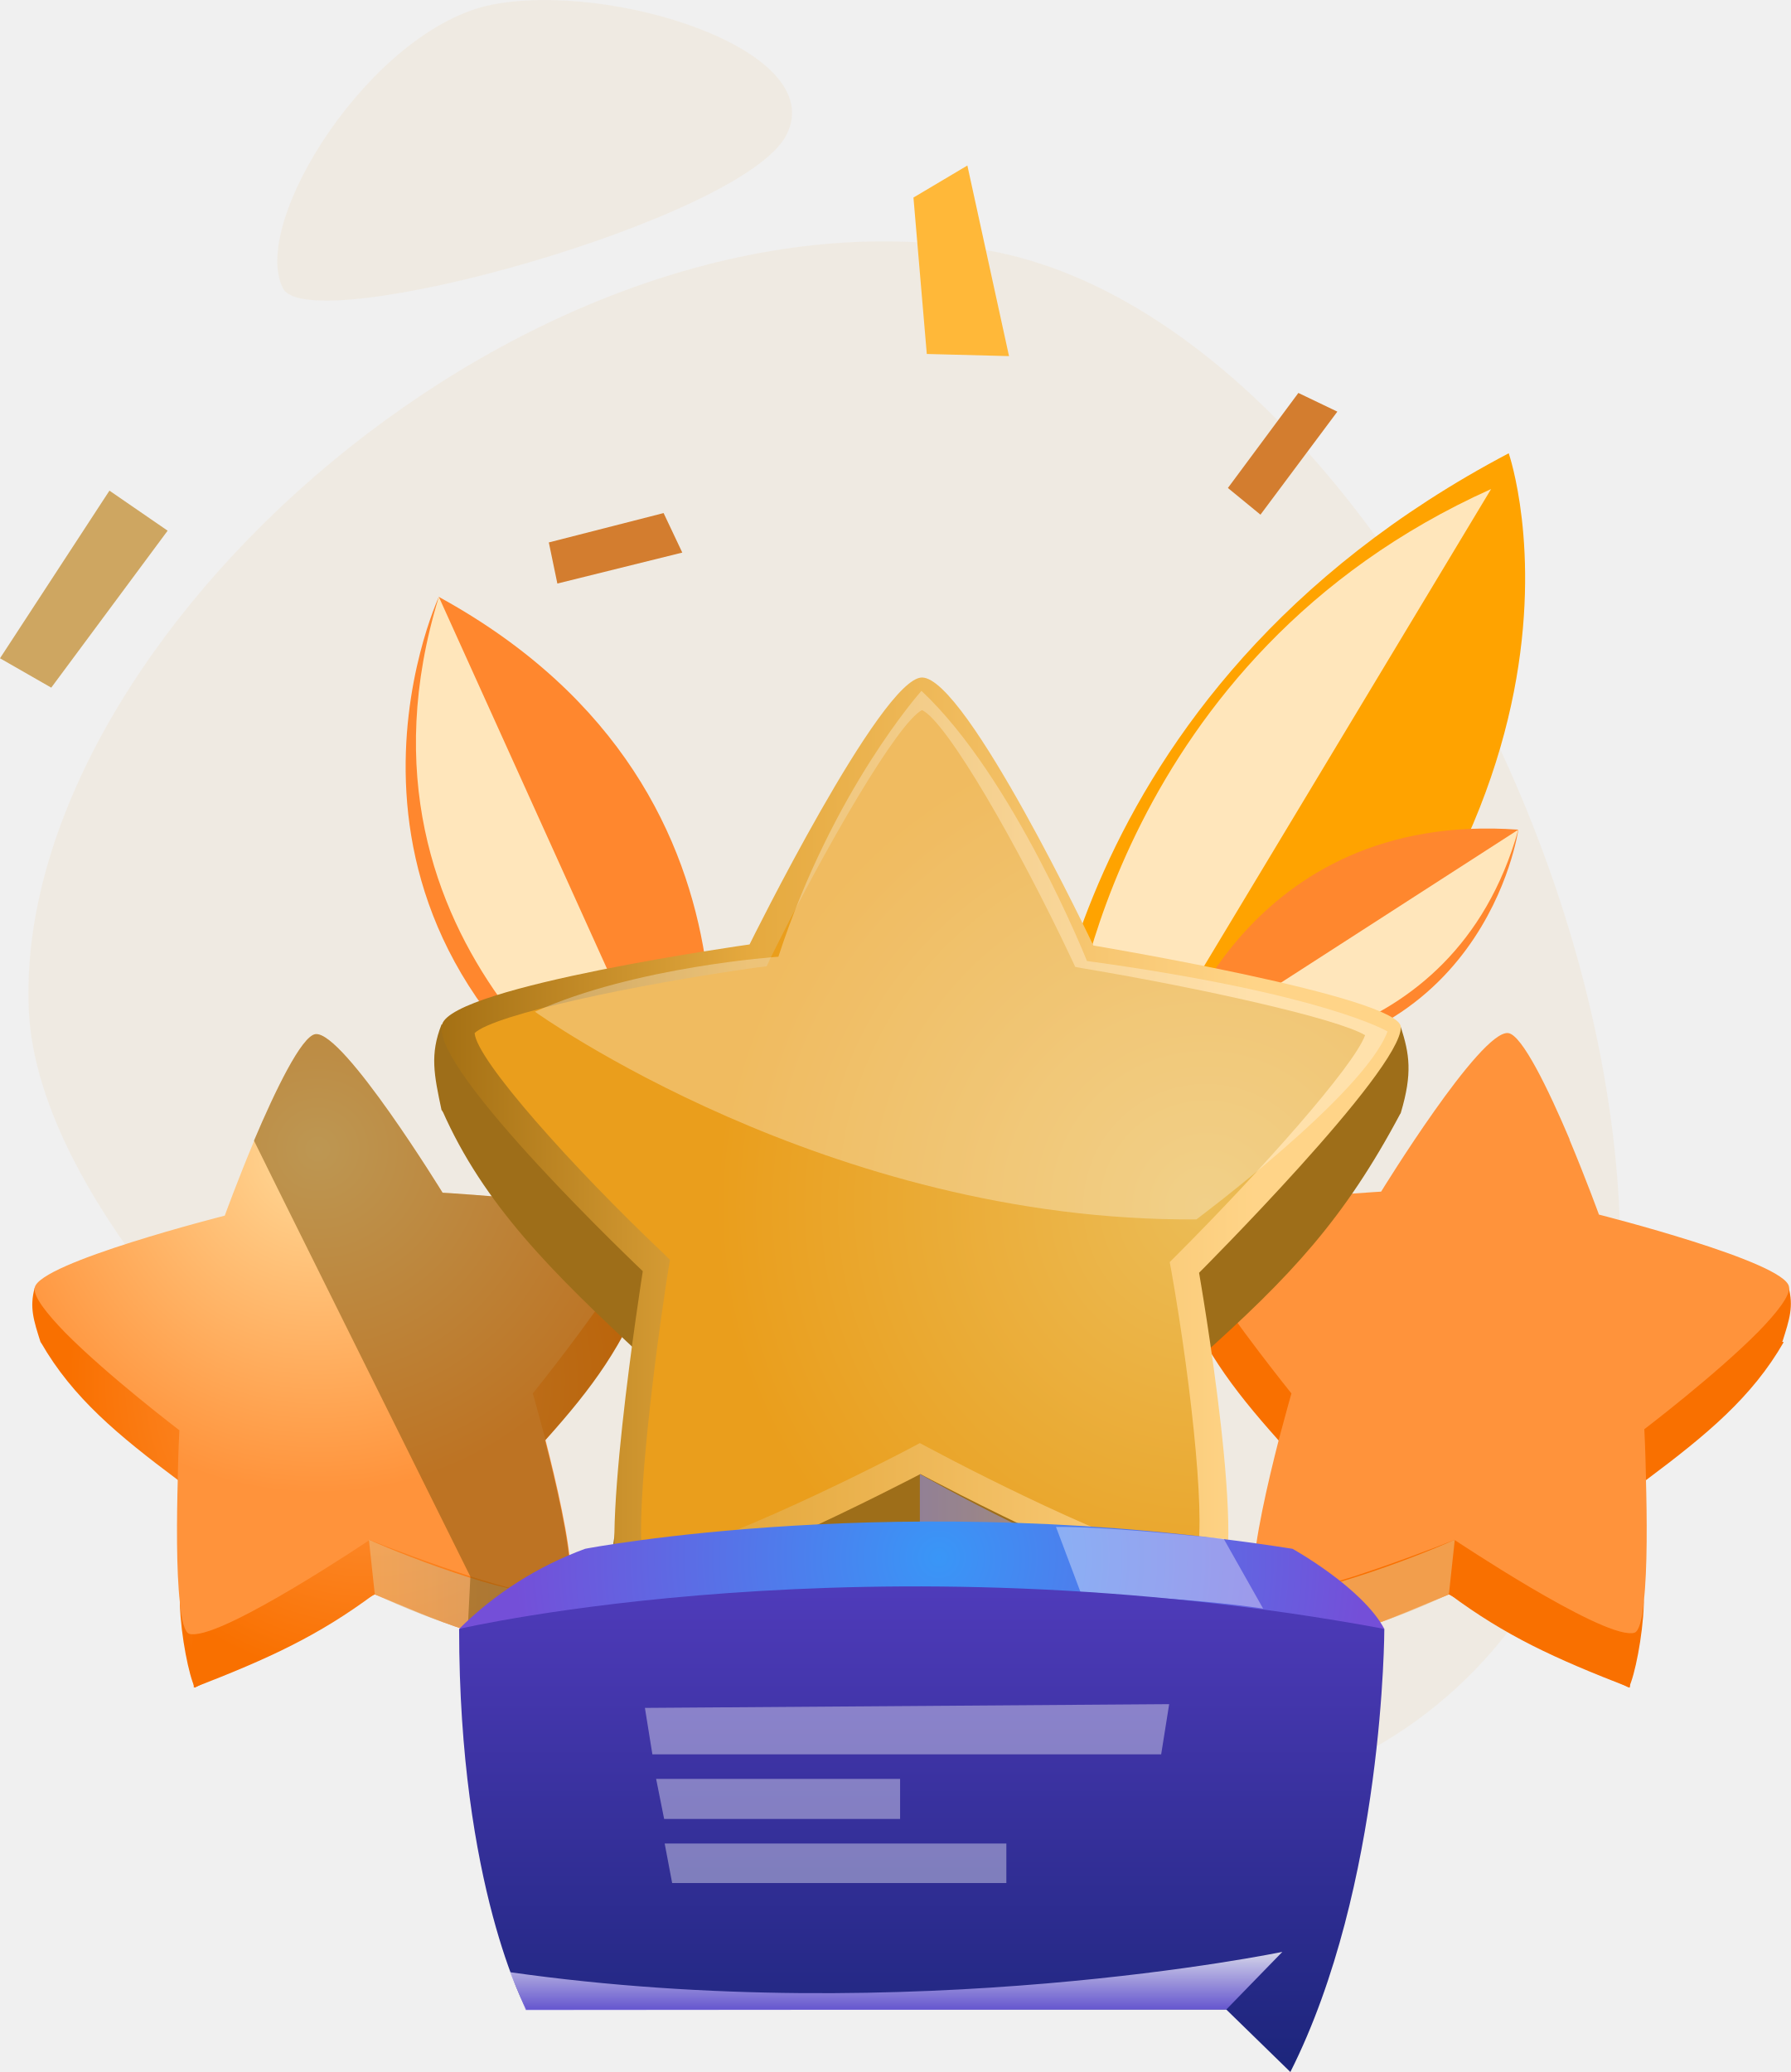
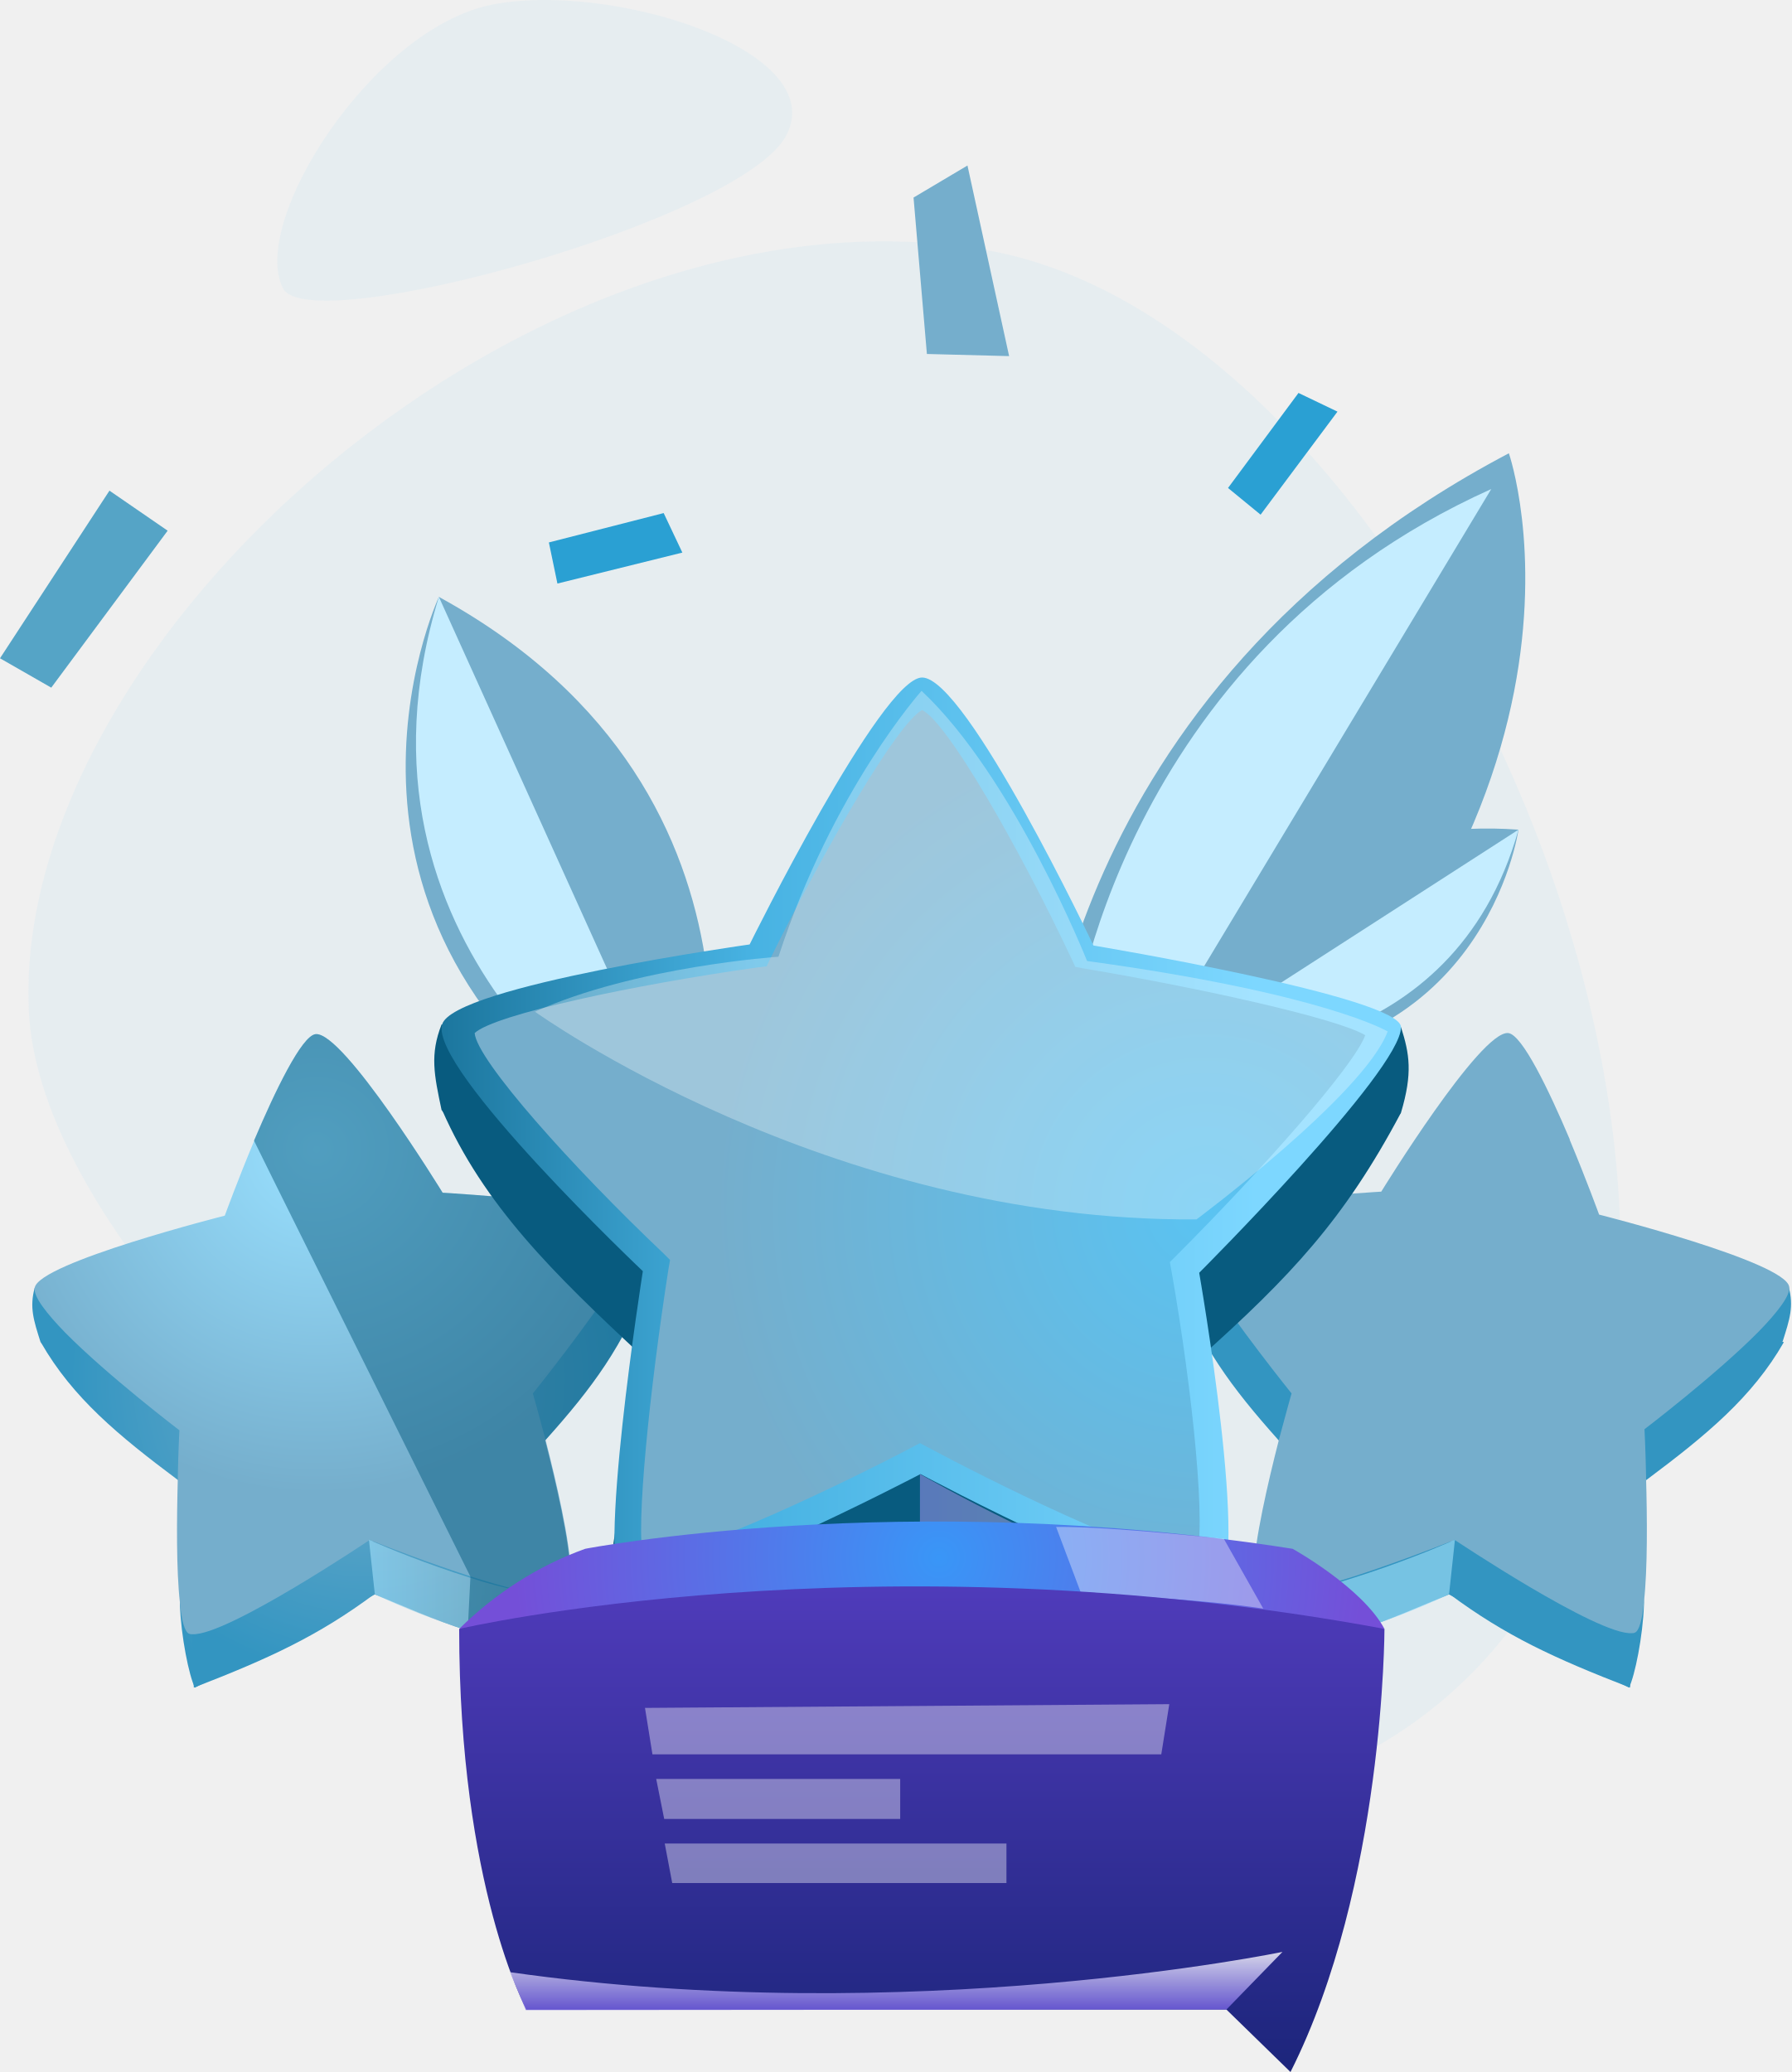
- <svg xmlns="http://www.w3.org/2000/svg" xmlns:xlink="http://www.w3.org/1999/xlink" width="335.45" height="388.102" viewBox="0 0 335.45 388.102">
-   <defs>
-     <linearGradient id="linear-gradient" x1="-0.325" y1="2.203" x2="-0.325" y2="1.276" gradientUnits="objectBoundingBox">
-       <stop offset="0" stop-color="#774c00" />
-       <stop offset="1" stop-color="#ffa300" />
+ <svg xmlns="http://www.w3.org/2000/svg" version="1.1" id="Layer_1" x="0px" y="0px" viewBox="0 0 335.5 388.1" style="enable-background:new 0 0 335.5 388.1;" xml:space="preserve">
+   <style type="text/css">
+ 	.st0{opacity:8.000000e-02;fill:#70CAF2;enable-background:new    ;}
+ 	.st1{fill:url(#Path_2_1_);}
+ 	.st2{fill:#C5EDFF;}
+ 	.st3{fill:url(#Path_4_1_);}
+ 	.st4{fill:url(#Path_6_1_);}
+ 	.st5{fill:#55A4C6;}
+ 	.st6{fill:#2AA0D3;}
+ 	.st7{fill:#75AECC;}
+ 	.st8{fill:url(#Path_12_1_);}
+ 	.st9{fill:url(#Path_13_1_);}
+ 	.st10{fill:url(#Path_14_1_);}
+ 	.st11{opacity:0.62;fill:url(#Path_15_1_);enable-background:new    ;}
+ 	.st12{opacity:0.5;fill:#085B7F;enable-background:new    ;}
+ 	.st13{fill:url(#Path_17_1_);}
+ 	.st14{fill:url(#Path_18_1_);}
+ 	.st15{fill:url(#Path_19_1_);}
+ 	.st16{opacity:0.62;fill:url(#Path_20_1_);enable-background:new    ;}
+ 	.st17{fill:#085B7F;}
+ 	.st18{fill:url(#Path_23_1_);}
+ 	.st19{fill:url(#Path_24_1_);}
+ 	.st20{opacity:0.62;fill:url(#Path_25_1_);enable-background:new    ;}
+ 	.st21{opacity:0.3;fill:#FFFFFF;enable-background:new    ;}
+ 	.st22{fill:url(#Path_28_1_);}
+ 	.st23{opacity:0.36;fill:#FFFFFF;enable-background:new    ;}
+ 	.st24{fill:url(#Path_30_1_);}
+ 	.st25{opacity:0.38;}
+ 	.st26{fill:#FFFFFF;}
+ 	.st27{opacity:0.81;fill:url(#Path_34_1_);enable-background:new    ;}
+ </style>
+   <g id="Group_7" transform="translate(0 0.102)">
+     <path id="Path_1" class="st0" d="M5.4,189.2c-3.2-69.6,94.8-157,179.1-142.5c89.1,15.3,167.3,208.8,82.8,274   C182.9,385.9,8.6,259.8,5.4,189.2z" />
+     <linearGradient id="Path_2_1_" gradientUnits="userSpaceOnUse" x1="-85.542" y1="448.269" x2="-85.542" y2="449.196" gradientTransform="matrix(90.7755 0 0 -143.1 8005.367 64547.305)">
+       <stop offset="0" style="stop-color:#085B7F" />
+       <stop offset="1" style="stop-color:#75AECC" />
    </linearGradient>
-     <radialGradient id="radial-gradient" cx="0.674" cy="0.176" r="0.569" gradientTransform="matrix(-1.769, -0.315, -0.587, 0.949, 11.084, 1.244)" gradientUnits="objectBoundingBox">
-       <stop offset="0" stop-color="#ffa73e" />
-       <stop offset="1" stop-color="#ff872e" />
+     <path id="Path_2" class="st1" d="M194.9,207.7c0,0,2.4-78,87.7-122.9c0,0,24.9,71.5-67,143.1L194.9,207.7z" />
+     <path id="Path_3" class="st2" d="M279.3,91.5L207.4,211l-6.5-18.1C200.9,192.9,209.2,123,279.3,91.5z" />
+     <radialGradient id="Path_4_1_" cx="-87.279" cy="450.437" r="0.569" gradientTransform="matrix(-101.3613 -33.642 33.6343 -101.3532 -23359.986 42956.66)" gradientUnits="userSpaceOnUse">
+       <stop offset="0" style="stop-color:#2792C1" />
+       <stop offset="1" style="stop-color:#75AECC" />
    </radialGradient>
-     <radialGradient id="radial-gradient-2" cx="0.62" cy="-0.022" r="0.913" gradientTransform="matrix(0.655, 0.251, -0.17, 0.968, -1.672, 1.344)" xlink:href="#radial-gradient" />
-     <radialGradient id="radial-gradient-3" cx="0.532" cy="0.514" r="0.57" gradientTransform="matrix(0.745, -0.108, 0.081, 0.994, 0.121, 0.06)" gradientUnits="objectBoundingBox">
-       <stop offset="0" stop-color="#ff9d4d" />
-       <stop offset="1" stop-color="#f97000" />
+     <path id="Path_4" class="st3" d="M130.5,218.5c0,0,20.2-69.3-48.3-106.8c0,0-29.3,63,39.3,104.3L130.5,218.5z" />
+     <path id="Path_5" class="st2" d="M82.2,111.7l48.3,106.8l-10.3-6C120.2,212.4,61.9,177.8,82.2,111.7z" />
+     <radialGradient id="Path_6_1_" cx="-84.106" cy="450.07" r="0.913" gradientTransform="matrix(42.3785 10.9841 10.999 -42.3609 -1247.976 20208.953)" gradientUnits="userSpaceOnUse">
+       <stop offset="0" style="stop-color:#2792C1" />
+       <stop offset="1" style="stop-color:#75AECC" />
    </radialGradient>
-     <radialGradient id="radial-gradient-4" cx="0.512" cy="0.484" r="0.5" gradientTransform="matrix(0.977, -0.108, 0.106, 0.994, -0.014, 0.06)" xlink:href="#radial-gradient-3" />
-     <radialGradient id="radial-gradient-5" cx="0.439" cy="0.185" r="0.574" gradientTransform="matrix(0.98, -0.108, 0.106, 0.994, 0.016, 0.055)" gradientUnits="objectBoundingBox">
-       <stop offset="0" stop-color="#ffda99" />
-       <stop offset="1" stop-color="#ff933b" />
+     <path id="Path_6" class="st4" d="M219.7,197c0,0,13.5-45.4,64.7-41.7c0,0-6.3,45.2-58.9,43.5L219.7,197z" />
+     <path id="Path_7" class="st2" d="M284.4,155.3L219.7,197l7.8,0.4C227.5,197.4,272.1,199.1,284.4,155.3z" />
+     <path id="Path_8" class="st5" d="M0,123.2l20.5-31.4l10.9,7.5L9.6,128.7L0,123.2z" />
+     <path id="Path_9" class="st6" d="M250.5,77l-14.4,19.3l-6.1-5l13.2-17.8L250.5,77z" />
+     <path id="Path_10" class="st6" d="M127.8,103.4l-23.4,5.8l-1.6-7.7l21.5-5.5L127.8,103.4z" />
+     <path id="Path_11" class="st7" d="M173.6,66.2l-2.5-29.3l10.1-6l7.8,35.7L173.6,66.2z" />
+     <g id="Group_2">
+       <g id="Group_1">
+         <radialGradient id="Path_12_1_" cx="-85.549" cy="449.579" r="0.57" gradientTransform="matrix(86.4612 -9.396 -9.4005 -86.478 11693.879 38348.52)" gradientUnits="userSpaceOnUse">
+           <stop offset="0" style="stop-color:#75AECC" />
+           <stop offset="1" style="stop-color:#3395C1" />
+         </radialGradient>
+         <path id="Path_12" class="st8" d="M102,269.3l-1.2,1.8l5.8,22.4c0.1,0.3,0.1,0.7,0.2,1c0.8,4.7,0.9,9.4,0.2,14.1l-2.5-0.7     l-16.8-4.6l-17.4-4.8L36.5,316c-1.1-2.2-2.6-9.6-2.8-15.5V300l1-22.1l-1.4-1.4L7.6,251.3c-1.3-4.1-2.1-6.5-1.1-10.2l37-3.9     l15-1.6l25.2-2.7l36.9-3.9c1.3,3,2,5.3,1.1,10.2L102,269.3z" />
+         <radialGradient id="Path_13_1_" cx="-85.775" cy="449.789" r="0.5" gradientTransform="matrix(111.378 -12.096 -12.084 -111.328 15057.642 49294.941)" gradientUnits="userSpaceOnUse">
+           <stop offset="0" style="stop-color:#75AECC" />
+           <stop offset="1" style="stop-color:#3395C1" />
+         </radialGradient>
+         <path id="Path_13" class="st9" d="M102.1,269.7c-0.4,0.4-0.8,0.9-1.3,1.4l4.5,27.6l1.6,10H104c-1.6-0.1-3.3-0.2-4.9-0.5     c-1.1-0.1-2.1-0.3-3.2-0.6c-0.7-0.2-1.5-0.3-2.3-0.5c-0.8-0.2-1.7-0.4-2.5-0.7c-0.8-0.2-1.7-0.5-2.5-0.7c-0.1,0-0.2,0-0.3-0.1     c-0.3-0.1-0.5-0.2-0.8-0.3c-6.3-2-12-4.6-17.4-6.8c-10.5,7.8-19.6,12-33.8,17.5L36,306l-1.3-27.9c-0.5-0.3-0.9-0.7-1.4-1     c-11.1-8.3-19.7-15.4-25.6-25.7l4.6-1.7l31-11.7l0.3-0.6l8-15.9l8.8-17.5l23.3,29l0.4,0.5l32.1,4.9l5.5,0.8     C116.6,252.1,111.2,259.5,102.1,269.7z" />
+         <radialGradient id="Path_14_1_" cx="-85.85" cy="450.09" r="0.574" gradientTransform="matrix(111.7744 -12.1409 -12.0899 -111.7409 15096.983 49466.246)" gradientUnits="userSpaceOnUse">
+           <stop offset="0" style="stop-color:#99E0FF" />
+           <stop offset="1" style="stop-color:#75AECC" />
+         </radialGradient>
+         <path id="Path_14" class="st10" d="M116.3,238.4c-6.1,9.6-16.5,22.5-16.5,22.5s1,3.5,2.3,8.4c0,0.1,0.1,0.3,0.1,0.4     c2,7.8,4.6,19,4.7,24.8c0,2.1-0.2,3.5-0.9,3.9c-0.1,0.1-0.3,0.2-0.5,0.2c-1,0.2-2.1,0.3-3.2,0.1h-0.2c-0.6-0.1-1.2-0.2-1.9-0.3     c-0.9-0.2-1.9-0.4-2.9-0.6c-2.8-0.7-5.9-1.6-9.1-2.6l0,0c-7.7-2.5-15.5-5.5-18-6.5c-0.3-0.1-0.6-0.2-0.9-0.4     c0,0-26.9,18.1-33.3,17.7c-0.2,0-0.4,0-0.6-0.1c-0.8-0.3-1.4-2.5-1.7-5.7v-0.1c-0.7-6.1-0.6-15.9-0.4-23.1v-0.4     c0.1-5.1,0.3-8.8,0.3-8.8s-13.4-10.2-21.4-18.3c-3.5-3.6-6-6.8-5.7-8.4c0.8-4.7,35.6-13.5,35.6-13.5s2.4-6.6,5.5-14v-0.1     c3.9-9.2,8.9-19.6,11.5-19.9c5.2-0.6,23.8,29.7,23.8,29.7s37.2,2.2,37.6,5.8C120.8,230.7,118.9,234.3,116.3,238.4z" />
+       </g>
+       <linearGradient id="Path_15_1_" gradientUnits="userSpaceOnUse" x1="-84.544" y1="447.393" x2="-83.613" y2="447.393" gradientTransform="matrix(35.5 0 0 -20.3 3070.601 9380.552)">
+         <stop offset="0" style="stop-color:#A0DEF9" />
+         <stop offset="1" style="stop-color:#91AFBC" />
+       </linearGradient>
+       <path id="Path_15" class="st11" d="M104.6,308.6h-0.5c-1.6,0-3.3-0.2-4.9-0.5c-1.1-0.1-2.1-0.3-3.2-0.6c-0.7-0.2-1.5-0.3-2.3-0.5    c-0.8-0.2-1.7-0.4-2.5-0.7c-0.8-0.2-1.7-0.5-2.5-0.7c-0.1,0-0.2,0-0.3-0.1c-0.2-0.1-0.5-0.1-0.8-0.2l0,0c-6-1.9-11.8-4.1-17.4-6.8    l-1.1-10.2c0.3,0.1,0.6,0.2,0.9,0.4c2.5,1.1,10,4.2,18,6.7c3,1,6,1.8,9.1,2.4c1,0.2,1.9,0.4,2.9,0.6c0.6,0.1,1.3,0.2,1.9,0.3h0.2    c0.2,0,0.3,0.1,0.5,0.1l1.8,9.1L104.6,308.6z" />
+     </g>
+     <path id="Path_16" class="st12" d="M121.7,239.3c-5.1,12.8-10.5,20.3-19.6,30.4c2,7.8,4.6,19,4.7,24.8c0.8,4.7,0.9,9.4,0.2,14.1   h-2.9c-1.6,0-3.3-0.2-4.9-0.5c-1.1-0.1-2.1-0.3-3.2-0.6c-0.7-0.2-1.5-0.3-2.3-0.5c-0.8-0.2-1.7-0.4-2.5-0.7   c-0.8-0.2-1.7-0.5-2.5-0.7c-0.1,0-0.2,0-0.3-0.1c-0.2-0.1-0.5-0.1-0.8-0.2l0,0l0.1-2l0.4-7.9v-0.2l0,0l-29.6-59.6l-7.1-14.3   l-3.8-7.7v-0.1c3.9-9.2,8.9-19.6,11.5-19.9c5.2-0.6,23.8,29.7,23.8,29.7s37.2,2.2,37.6,5.8C122,232.1,122.6,234.5,121.7,239.3z" />
+     <g id="Group_4">
+       <g id="Group_3">
+         <radialGradient id="Path_17_1_" cx="-87.598" cy="449.795" r="0.568" gradientTransform="matrix(-86.6933 -9.4176 9.4005 -86.6768 -11230.552 38450.309)" gradientUnits="userSpaceOnUse">
+           <stop offset="0" style="stop-color:#75AECC" />
+           <stop offset="1" style="stop-color:#3395C1" />
+         </radialGradient>
+         <path id="Path_17" class="st13" d="M239.6,269.3l1.2,1.8l-5.8,22.4c-0.1,0.3-0.1,0.7-0.2,1c-0.8,4.7-0.9,9.4-0.2,14.1l2.5-0.7     l16.8-4.6l17.4-4.8l33.8,17.5c1.1-2.2,2.6-9.6,2.8-15.5V300l-1-22.1l1.4-1.4l25.6-25.4c1.3-4.1,2.1-6.5,1.1-10.2l-37-3.9l-15-1.6     l-25.2-2.7l-36.9-3.9c-1.3,3-2,5.3-1.1,10.2L239.6,269.3z" />
+         <radialGradient id="Path_18_1_" cx="-87.343" cy="449.957" r="0.5" gradientTransform="matrix(-111.4592 -12.1068 12.1052 -111.4274 -14550.27 49357.219)" gradientUnits="userSpaceOnUse">
+           <stop offset="0" style="stop-color:#75AECC" />
+           <stop offset="1" style="stop-color:#3395C1" />
+         </radialGradient>
+         <path id="Path_18" class="st14" d="M239.5,269.7c0.4,0.4,0.8,0.9,1.3,1.4l-4.5,27.6l-1.6,10h2.9c1.6-0.1,3.3-0.2,4.9-0.5     c1.1-0.1,2.1-0.3,3.2-0.6c0.7-0.2,1.5-0.3,2.3-0.5c0.8-0.2,1.7-0.4,2.5-0.7c0.8-0.2,1.7-0.5,2.5-0.7c0.1,0,0.2,0,0.3-0.1     c0.3-0.1,0.5-0.2,0.8-0.3c6.3-2,12-4.6,17.4-6.8c10.5,7.8,19.6,12,33.8,17.5l0.5-10.1l1.3-27.9c0.5-0.3,0.9-0.7,1.4-1     c11.1-8.3,19.7-15.4,25.6-25.7l-4.6-1.7l-31-11.7l-0.3-0.6l-8-15.9l-8.8-17.5L257.9,233l-0.4,0.5l-32.1,4.9l-5.5,0.8     C225,252.1,230.4,259.5,239.5,269.7z" />
+         <radialGradient id="Path_19_1_" cx="-87.045" cy="450.157" r="0.574" gradientTransform="matrix(-111.7744 -12.1409 12.0899 -111.7409 -14635.459 49481.699)" gradientUnits="userSpaceOnUse">
+           <stop offset="0" style="stop-color:#99E0FF" />
+           <stop offset="1" style="stop-color:#75AECC" />
+         </radialGradient>
+         <path id="Path_19" class="st15" d="M225.4,238.4c6.1,9.6,16.5,22.5,16.5,22.5s-1,3.5-2.3,8.4c0,0.1-0.1,0.3-0.1,0.4     c-2,7.8-4.6,19-4.7,24.8c0,2.1,0.2,3.5,0.9,3.9c0.1,0.1,0.3,0.2,0.5,0.2c1,0.2,2.1,0.3,3.2,0.1h0.2c0.6-0.1,1.2-0.2,1.9-0.3     c0.9-0.2,1.9-0.4,2.9-0.6c2.8-0.7,5.9-1.6,9.1-2.6l0,0c7.7-2.5,15.5-5.5,18-6.5c0.3-0.1,0.6-0.2,0.9-0.4c0,0,26.8,17.9,33.2,17.5     c0.2,0,0.4,0,0.6-0.1c0.8-0.3,1.4-2.5,1.7-5.7v-0.1c0.7-6.1,0.6-15.9,0.4-23.1v-0.4c-0.1-5.1-0.3-8.8-0.3-8.8     s13.4-10.2,21.4-18.3c3.5-3.6,6-6.8,5.7-8.4c-0.8-4.7-35.6-13.5-35.6-13.5s-2.4-6.6-5.5-14v-0.1c-3.9-9.2-8.9-19.6-11.5-19.9     c-5.2-0.6-23.8,29.7-23.8,29.7s-37.2,2.2-37.6,5.8C220.8,230.7,222.7,234.3,225.4,238.4z" />
+       </g>
+       <linearGradient id="Path_20_1_" gradientUnits="userSpaceOnUse" x1="-78.415" y1="447.393" x2="-77.484" y2="447.393" gradientTransform="matrix(35.5 0 0 -20.3 3238.5 9380.552)">
+         <stop offset="0" style="stop-color:#A0DEF9" />
+         <stop offset="1" style="stop-color:#91AFBC" />
+       </linearGradient>
+       <path id="Path_20" class="st16" d="M237,308.6h0.5c1.6,0,3.3-0.2,4.9-0.5c1.1-0.1,2.1-0.3,3.2-0.6c0.7-0.2,1.5-0.3,2.3-0.5    c0.8-0.2,1.7-0.4,2.5-0.7c0.8-0.2,1.7-0.5,2.5-0.7c0.1,0,0.2,0,0.3-0.1c0.2-0.1,0.5-0.1,0.8-0.2l0,0c6-1.9,11.8-4.1,17.4-6.8    l1.1-10.2c-0.3,0.1-0.6,0.2-0.9,0.4c-2.5,1.1-10,4.2-18,6.7c-3,1-6,1.8-9.1,2.4c-1,0.2-1.9,0.4-2.9,0.6c-0.6,0.1-1.3,0.2-1.9,0.3    h-0.2c-0.2,0-0.3,0.1-0.5,0.1l-1.8,9.1L237,308.6z" />
+     </g>
+     <g id="Group_5">
+       <path id="Path_21" class="st17" d="M262.4,192.3c1.6,5,2.2,8.6,0,16l-37.8,46l5.2,35.9c0.8,8-0.5,19.2-2,23.6L172.3,292    l-55.6,21.5c-1.4-3.7-2.4-15.3-1.8-24.6l5.4-34.9l-37.6-46.2c-1.4-6.6-2.2-10.4,0-16L262.4,192.3z" />
+       <path id="Path_22" class="st17" d="M204.8,193l57.6,15.3c-10.6,20-20.7,30.7-37.8,46l3.2,59.5c-22.2-2.1-39.9-13.6-55.4-21.8    c-17.6,10.3-32.6,15.4-55.6,21.5l3.6-59.5c-16.8-15.6-29.8-28.4-37.6-46.2l57.6-15l32.3-50L204.8,193z" />
+       <linearGradient id="Path_23_1_" gradientUnits="userSpaceOnUse" x1="-86.666" y1="450.042" x2="-85.665" y2="450.042" gradientTransform="matrix(179.6958 0 0 -171.4028 15629.235 77351)">
+         <stop offset="0" style="stop-color:#085B7F" />
+         <stop offset="0.468" style="stop-color:#47B2E2" />
+         <stop offset="1" style="stop-color:#7DD7FF" />
+       </linearGradient>
+       <path id="Path_23" class="st18" d="M204.8,177c0,0,57.6,9.6,57.6,15.3c0,8.2-37.8,46-37.8,46s9.8,56,3.2,59.5    c-7.3,3.9-55.4-21.8-55.4-21.8s-47.9,25.1-55.6,21.5c-5.4-2.6,3.6-59.5,3.6-59.5s-39.9-37.8-37.6-46.2c2-7.2,57.6-15,57.6-15    s24.7-50,32.3-50C181,126.8,204.8,177,204.8,177z" />
+       <radialGradient id="Path_24_1_" cx="-85.747" cy="450.627" r="0.582" gradientTransform="matrix(128.6028 93.928 93.9084 -128.4744 -31064.025 66174.078)" gradientUnits="userSpaceOnUse">
+         <stop offset="0" style="stop-color:#5AC3F2" />
+         <stop offset="1" style="stop-color:#75AECC" />
+       </radialGradient>
+       <path id="Path_24" class="st19" d="M223.8,292.1c-8.7,0-39-15.2-50-21.1l-1.5-0.8l-1.5,0.8c-11,5.8-41.4,20.7-50.2,20.7h-0.1    c-1.5-5.5,1.2-31.7,4.7-54.1l0.3-1.7l-1.2-1.2c-17-16.1-35-36.2-35.4-41.3c3.7-3.5,30.1-9.1,53-12.3l1.7-0.2l0.7-1.5    c10.3-20.8,23.8-44.1,28.4-46.5c4.7,2.2,18.1,25.6,28,46.6l0.7,1.5l1.6,0.3c22.1,3.7,47.6,9.4,52.7,12.5    c-2.1,5.8-19.5,25.4-35.4,41.3l-1.2,1.2l0.3,1.6c4,22.7,6.7,49.3,4.5,54.1C224.1,292.1,223.9,292.1,223.8,292.1z" />
+     </g>
+     <linearGradient id="Path_25_1_" gradientUnits="userSpaceOnUse" x1="-85.32" y1="448.767" x2="-84.32" y2="448.767" gradientTransform="matrix(51.8 0 0 -37.4 4591.9 17078.582)">
+       <stop offset="0" style="stop-color:#8B8BE0" />
+       <stop offset="1" style="stop-color:#91AFBC" />
+     </linearGradient>
+     <path id="Path_25" class="st20" d="M172.3,292v-16c0,0,30,17.3,50.4,21.9l1.4,15.5C224.1,313.3,206.1,312.3,172.3,292z" />
+     <path id="Path_26" class="st21" d="M100.2,189.4c0,0,54.7,39.4,123.9,38.9c0,0,31.4-23.4,35.8-35.2c0,0-11.8-7.1-56.3-13.2   c0,0-13.7-34.4-31-50.6c0,0-16.6,18.5-26.8,49.8C145.8,179.1,119,180.9,100.2,189.4z" />
+     <path id="Path_27" class="st0" d="M53,53.9c4.9,9.6,86.1-12.8,94.3-28.7S114.5-3.7,92,0.8C69.6,5.4,46.7,41.5,53,53.9z" />
+     <radialGradient id="Path_28_1_" cx="-82.013" cy="447.531" r="3.96" gradientTransform="matrix(20.1028 0 0 -20.1111 1824.542 9291.95)" gradientUnits="userSpaceOnUse">
+       <stop offset="0" style="stop-color:#3996F7" />
+       <stop offset="1" style="stop-color:#744FD8" />
    </radialGradient>
-     <linearGradient id="linear-gradient-2" x1="0.005" y1="-0.658" x2="0.936" y2="-0.658" gradientUnits="objectBoundingBox">
-       <stop offset="0" stop-color="#edb97a" />
-       <stop offset="1" stop-color="#c1b091" />
+     <path id="Path_28" class="st22" d="M86,305c6.7-6.6,14.7-11.8,23.6-15c0,0,59.4-11.5,132.5,0c0,0,13,7.2,17.2,15H86z" />
+     <path id="Path_29" class="st23" d="M197.8,285.9l4.7,12.5c0,0,21.1,0.8,34.1,2.8l-7.4-13.1C229.1,288.2,208.6,285.8,197.8,285.9z" />
+     <linearGradient id="Path_30_1_" gradientUnits="userSpaceOnUse" x1="-85.998" y1="449.227" x2="-85.998" y2="450.227" gradientTransform="matrix(173.3 0 0 -90.9556 15076.099 41247.727)">
+       <stop offset="0" style="stop-color:#1C257B" />
+       <stop offset="1" style="stop-color:#4F3BBA" />
    </linearGradient>
-     <radialGradient id="radial-gradient-6" cx="0.469" cy="0.515" r="0.568" gradientTransform="matrix(-0.747, -0.108, -0.081, 0.994, 3.602, 0.223)" xlink:href="#radial-gradient-3" />
-     <radialGradient id="radial-gradient-7" cx="0.487" cy="0.484" r="0.5" gradientTransform="matrix(-0.976, -0.108, -0.106, 0.994, 4.133, 0.225)" xlink:href="#radial-gradient-3" />
-     <radialGradient id="radial-gradient-8" cx="0.783" cy="0.285" r="0.574" gradientTransform="matrix(-0.98, -0.108, -0.106, 0.994, 3.561, 0.194)" xlink:href="#radial-gradient-5" />
-     <linearGradient id="linear-gradient-3" x1="6.134" y1="1.399" x2="7.065" y2="1.399" xlink:href="#linear-gradient-2" />
-     <linearGradient id="linear-gradient-4" x1="-0.15" y1="1.119" x2="0.851" y2="1.119" gradientUnits="objectBoundingBox">
-       <stop offset="0" stop-color="#875600" />
-       <stop offset="0.468" stop-color="#e5a93e" />
-       <stop offset="1" stop-color="#ffd488" />
+     <path id="Path_30" class="st24" d="M98.6,376.3c0,0-12.6-23-12.6-71.3c0,0,76.8-17.9,173.3,0c0,0,0,48.1-17.6,83l-12-11.7H98.6z" />
+     <g id="Group_6" class="st25">
+       <path id="Path_31" class="st26" d="M120.8,319.8l1.4,8.7h95.3l1.5-9.4L120.8,319.8z" />
+       <path id="Path_32" class="st26" d="M122.9,333.1l1.5,7.5h44.2v-7.5H122.9z" />
+       <path id="Path_33" class="st26" d="M124.5,345.2l1.4,7.4h62.6v-7.4H124.5z" />
+     </g>
+     <linearGradient id="Path_34_1_" gradientUnits="userSpaceOnUse" x1="-85.899" y1="444.312" x2="-85.899" y2="445.309" gradientTransform="matrix(144.7 0 0 -10.9 12597.399 5219.286)">
+       <stop offset="0" style="stop-color:#7460E0" />
+       <stop offset="1" style="stop-color:#FFFFFF" />
    </linearGradient>
-     <radialGradient id="radial-gradient-9" cx="0.586" cy="0.284" r="0.582" gradientTransform="matrix(0.771, 0.59, -0.563, 0.807, 0.532, 0.01)" gradientUnits="objectBoundingBox">
-       <stop offset="0" stop-color="#ebbc56" />
-       <stop offset="1" stop-color="#ea9e1c" />
-     </radialGradient>
-     <linearGradient id="linear-gradient-5" x1="0.001" y1="0.499" x2="1" y2="0.499" gradientUnits="objectBoundingBox">
-       <stop offset="0" stop-color="#8b8be0" />
-       <stop offset="1" stop-color="#c1b091" />
-     </linearGradient>
-     <radialGradient id="radial-gradient-10" cx="0.659" cy="0.334" r="3.96" gradientTransform="translate(0.442) scale(0.116 1)" gradientUnits="objectBoundingBox">
-       <stop offset="0" stop-color="#3996f7" />
-       <stop offset="1" stop-color="#744fd8" />
-     </radialGradient>
-     <linearGradient id="linear-gradient-6" x1="0.5" y1="1" x2="0.5" gradientUnits="objectBoundingBox">
-       <stop offset="0" stop-color="#1c257b" />
-       <stop offset="1" stop-color="#4f3bba" />
-     </linearGradient>
-     <linearGradient id="linear-gradient-7" x1="0.5" y1="0.99" x2="0.5" y2="-0.007" gradientUnits="objectBoundingBox">
-       <stop offset="0" stop-color="#7460e0" />
-       <stop offset="1" stop-color="#fff" />
-     </linearGradient>
-   </defs>
-   <g id="Group_7" data-name="Group 7" transform="translate(0 0.102)">
-     <path id="Path_1" data-name="Path 1" d="M5.4,189.2c-3.2-69.6,94.8-157,179.1-142.5,89.1,15.3,167.3,208.8,82.8,274C182.9,385.9,8.6,259.8,5.4,189.2Z" fill="#e8a846" opacity="0.08" />
-     <path id="Path_2" data-name="Path 2" d="M194.9,207.7s2.4-78,87.7-122.9c0,0,24.9,71.5-67,143.1Z" fill="url(#linear-gradient)" />
-     <path id="Path_3" data-name="Path 3" d="M279.3,91.5,207.4,211l-6.5-18.1S209.2,123,279.3,91.5Z" fill="#ffe6bb" />
-     <path id="Path_4" data-name="Path 4" d="M130.5,218.5s20.2-69.3-48.3-106.8c0,0-29.3,63,39.3,104.3Z" fill="url(#radial-gradient)" />
-     <path id="Path_5" data-name="Path 5" d="M82.2,111.7l48.3,106.8-10.3-6C120.2,212.4,61.9,177.8,82.2,111.7Z" fill="#ffe6bb" />
-     <path id="Path_6" data-name="Path 6" d="M219.7,197s13.5-45.4,64.7-41.7c0,0-6.3,45.2-58.9,43.5Z" fill="url(#radial-gradient-2)" />
-     <path id="Path_7" data-name="Path 7" d="M284.4,155.3,219.7,197l7.8.4S272.1,199.1,284.4,155.3Z" fill="#ffe6bb" />
-     <path id="Path_8" data-name="Path 8" d="M0,123.2,20.5,91.8l10.9,7.5L9.6,128.7Z" fill="#cea661" />
-     <path id="Path_9" data-name="Path 9" d="M250.5,77,236.1,96.3l-6.1-5,13.2-17.8Z" fill="#d37d2f" />
-     <path id="Path_10" data-name="Path 10" d="M127.8,103.4l-23.4,5.8-1.6-7.7L124.3,96Z" fill="#d37d2f" />
-     <path id="Path_11" data-name="Path 11" d="M173.6,66.2l-2.5-29.3,10.1-6L189,66.6Z" fill="#ffb839" />
-     <g id="Group_2" data-name="Group 2">
-       <g id="Group_1" data-name="Group 1">
-         <path id="Path_12" data-name="Path 12" d="M102,269.3l-1.2,1.8,5.8,22.4c.1.3.1.7.2,1a44.785,44.785,0,0,1,.2,14.1l-2.5-.7-16.8-4.6-17.4-4.8L36.5,316c-1.1-2.2-2.6-9.6-2.8-15.5V300l1-22.1-1.4-1.4L7.6,251.3c-1.3-4.1-2.1-6.5-1.1-10.2l37-3.9,15-1.6,25.2-2.7,36.9-3.9c1.3,3,2,5.3,1.1,10.2Z" fill="url(#radial-gradient-3)" />
-         <path id="Path_13" data-name="Path 13" d="M102.1,269.7c-.4.4-.8.9-1.3,1.4l4.5,27.6,1.6,10H104a38.707,38.707,0,0,1-4.9-.5,24.887,24.887,0,0,1-3.2-.6c-.7-.2-1.5-.3-2.3-.5a23.346,23.346,0,0,1-2.5-.7c-.8-.2-1.7-.5-2.5-.7a.367.367,0,0,1-.3-.1,6.884,6.884,0,0,0-.8-.3c-6.3-2-12-4.6-17.4-6.8-10.5,7.8-19.6,12-33.8,17.5L36,306l-1.3-27.9c-.5-.3-.9-.7-1.4-1-11.1-8.3-19.7-15.4-25.6-25.7l4.6-1.7,31-11.7.3-.6,8-15.9L60.4,204l23.3,29,.4.5,32.1,4.9,5.5.8C116.6,252.1,111.2,259.5,102.1,269.7Z" fill="url(#radial-gradient-4)" />
-         <path id="Path_14" data-name="Path 14" d="M116.3,238.4c-6.1,9.6-16.5,22.5-16.5,22.5s1,3.5,2.3,8.4c0,.1.1.3.1.4,2,7.8,4.6,19,4.7,24.8,0,2.1-.2,3.5-.9,3.9a.764.764,0,0,1-.5.2,7.976,7.976,0,0,1-3.2.1h-.2c-.6-.1-1.2-.2-1.9-.3-.9-.2-1.9-.4-2.9-.6-2.8-.7-5.9-1.6-9.1-2.6h0c-7.7-2.5-15.5-5.5-18-6.5a4.107,4.107,0,0,1-.9-.4S42.4,306.4,36,306a1.268,1.268,0,0,1-.6-.1c-.8-.3-1.4-2.5-1.7-5.7v-.1c-.7-6.1-.6-15.9-.4-23.1v-.4c.1-5.1.3-8.8.3-8.8s-13.4-10.2-21.4-18.3c-3.5-3.6-6-6.8-5.7-8.4.8-4.7,35.6-13.5,35.6-13.5s2.4-6.6,5.5-14v-.1c3.9-9.2,8.9-19.6,11.5-19.9,5.2-.6,23.8,29.7,23.8,29.7s37.2,2.2,37.6,5.8C120.8,230.7,118.9,234.3,116.3,238.4Z" fill="url(#radial-gradient-5)" />
-       </g>
-       <path id="Path_15" data-name="Path 15" d="M104.6,308.6h-.5a33.437,33.437,0,0,1-4.9-.5,24.887,24.887,0,0,1-3.2-.6c-.7-.2-1.5-.3-2.3-.5a23.346,23.346,0,0,1-2.5-.7c-.8-.2-1.7-.5-2.5-.7a.367.367,0,0,1-.3-.1c-.2-.1-.5-.1-.8-.2h0a134.816,134.816,0,0,1-17.4-6.8l-1.1-10.2a7.862,7.862,0,0,1,.9.4c2.5,1.1,10,4.2,18,6.7a81.769,81.769,0,0,0,9.1,2.4c1,.2,1.9.4,2.9.6.6.1,1.3.2,1.9.3h.2c.2,0,.3.1.5.1l1.8,9.1Z" opacity="0.62" fill="url(#linear-gradient-2)" />
-     </g>
-     <path id="Path_16" data-name="Path 16" d="M121.7,239.3c-5.1,12.8-10.5,20.3-19.6,30.4,2,7.8,4.6,19,4.7,24.8a44.785,44.785,0,0,1,.2,14.1h-2.9a33.437,33.437,0,0,1-4.9-.5,24.887,24.887,0,0,1-3.2-.6c-.7-.2-1.5-.3-2.3-.5a23.346,23.346,0,0,1-2.5-.7c-.8-.2-1.7-.5-2.5-.7a.367.367,0,0,1-.3-.1c-.2-.1-.5-.1-.8-.2h0l.1-2,.4-7.9v-.2h0L58.5,235.6l-7.1-14.3-3.8-7.7v-.1c3.9-9.2,8.9-19.6,11.5-19.9,5.2-.6,23.8,29.7,23.8,29.7s37.2,2.2,37.6,5.8C122,232.1,122.6,234.5,121.7,239.3Z" fill="#7c530b" opacity="0.5" />
-     <g id="Group_4" data-name="Group 4">
-       <g id="Group_3" data-name="Group 3">
-         <path id="Path_17" data-name="Path 17" d="M239.6,269.3l1.2,1.8L235,293.5c-.1.3-.1.7-.2,1a44.786,44.786,0,0,0-.2,14.1l2.5-.7,16.8-4.6,17.4-4.8L305.1,316c1.1-2.2,2.6-9.6,2.8-15.5V300l-1-22.1,1.4-1.4,25.6-25.4c1.3-4.1,2.1-6.5,1.1-10.2L298,237l-15-1.6-25.2-2.7-36.9-3.9c-1.3,3-2,5.3-1.1,10.2Z" fill="url(#radial-gradient-6)" />
-         <path id="Path_18" data-name="Path 18" d="M239.5,269.7c.4.4.8.9,1.3,1.4l-4.5,27.6-1.6,10h2.9a38.707,38.707,0,0,0,4.9-.5,24.887,24.887,0,0,0,3.2-.6c.7-.2,1.5-.3,2.3-.5a23.346,23.346,0,0,0,2.5-.7c.8-.2,1.7-.5,2.5-.7a.367.367,0,0,0,.3-.1,6.884,6.884,0,0,1,.8-.3c6.3-2,12-4.6,17.4-6.8,10.5,7.8,19.6,12,33.8,17.5l.5-10.1,1.3-27.9c.5-.3.9-.7,1.4-1,11.1-8.3,19.7-15.4,25.6-25.7l-4.6-1.7-31-11.7-.3-.6-8-15.9-8.8-17.5L257.9,233l-.4.5-32.1,4.9-5.5.8C225,252.1,230.4,259.5,239.5,269.7Z" fill="url(#radial-gradient-7)" />
-         <path id="Path_19" data-name="Path 19" d="M225.4,238.4c6.1,9.6,16.5,22.5,16.5,22.5s-1,3.5-2.3,8.4c0,.1-.1.3-.1.4-2,7.8-4.6,19-4.7,24.8,0,2.1.2,3.5.9,3.9a.764.764,0,0,0,.5.2,7.976,7.976,0,0,0,3.2.1h.2c.6-.1,1.2-.2,1.9-.3.9-.2,1.9-.4,2.9-.6,2.8-.7,5.9-1.6,9.1-2.6h0c7.7-2.5,15.5-5.5,18-6.5a4.107,4.107,0,0,0,.9-.4s26.8,17.9,33.2,17.5a1.268,1.268,0,0,0,.6-.1c.8-.3,1.4-2.5,1.7-5.7v-.1c.7-6.1.6-15.9.4-23.1v-.4c-.1-5.1-.3-8.8-.3-8.8s13.4-10.2,21.4-18.3c3.5-3.6,6-6.8,5.7-8.4-.8-4.7-35.6-13.5-35.6-13.5s-2.4-6.6-5.5-14v-.1c-3.9-9.2-8.9-19.6-11.5-19.9-5.2-.6-23.8,29.7-23.8,29.7s-37.2,2.2-37.6,5.8C220.8,230.7,222.7,234.3,225.4,238.4Z" fill="url(#radial-gradient-8)" />
-       </g>
-       <path id="Path_20" data-name="Path 20" d="M237,308.6h.5a33.437,33.437,0,0,0,4.9-.5,24.887,24.887,0,0,0,3.2-.6c.7-.2,1.5-.3,2.3-.5a23.346,23.346,0,0,0,2.5-.7c.8-.2,1.7-.5,2.5-.7a.367.367,0,0,0,.3-.1c.2-.1.5-.1.8-.2h0a134.816,134.816,0,0,0,17.4-6.8l1.1-10.2a7.863,7.863,0,0,0-.9.4c-2.5,1.1-10,4.2-18,6.7a81.768,81.768,0,0,1-9.1,2.4c-1,.2-1.9.4-2.9.6-.6.1-1.3.2-1.9.3h-.2c-.2,0-.3.1-.5.1l-1.8,9.1Z" opacity="0.62" fill="url(#linear-gradient-3)" />
-     </g>
-     <g id="Group_5" data-name="Group 5">
-       <path id="Path_21" data-name="Path 21" d="M262.4,192.3c1.6,5,2.2,8.6,0,16l-37.8,46,5.2,35.9c.8,8-.5,19.2-2,23.6L172.3,292l-55.6,21.5c-1.4-3.7-2.4-15.3-1.8-24.6l5.4-34.9L82.7,207.8c-1.4-6.6-2.2-10.4,0-16Z" fill="#9e6e19" />
-       <path id="Path_22" data-name="Path 22" d="M204.8,193l57.6,15.3c-10.6,20-20.7,30.7-37.8,46l3.2,59.5c-22.2-2.1-39.9-13.6-55.4-21.8-17.6,10.3-32.6,15.4-55.6,21.5l3.6-59.5c-16.8-15.6-29.8-28.4-37.6-46.2l57.6-15,32.3-50Z" fill="#9e6e19" />
-       <path id="Path_23" data-name="Path 23" d="M204.8,177s57.6,9.6,57.6,15.3c0,8.2-37.8,46-37.8,46s9.8,56,3.2,59.5c-7.3,3.9-55.4-21.8-55.4-21.8s-47.9,25.1-55.6,21.5c-5.4-2.6,3.6-59.5,3.6-59.5s-39.9-37.8-37.6-46.2c2-7.2,57.6-15,57.6-15s24.7-50,32.3-50C181,126.8,204.8,177,204.8,177Z" fill="url(#linear-gradient-4)" />
-       <path id="Path_24" data-name="Path 24" d="M223.8,292.1c-8.7,0-39-15.2-50-21.1l-1.5-.8-1.5.8c-11,5.8-41.4,20.7-50.2,20.7h-.1c-1.5-5.5,1.2-31.7,4.7-54.1l.3-1.7-1.2-1.2c-17-16.1-35-36.2-35.4-41.3,3.7-3.5,30.1-9.1,53-12.3l1.7-.2.7-1.5c10.3-20.8,23.8-44.1,28.4-46.5,4.7,2.2,18.1,25.6,28,46.6l.7,1.5,1.6.3c22.1,3.7,47.6,9.4,52.7,12.5-2.1,5.8-19.5,25.4-35.4,41.3l-1.2,1.2.3,1.6c4,22.7,6.7,49.3,4.5,54.1C224.1,292.1,223.9,292.1,223.8,292.1Z" fill="url(#radial-gradient-9)" />
-     </g>
-     <path id="Path_25" data-name="Path 25" d="M172.3,292V276s30,17.3,50.4,21.9l1.4,15.5C224.1,313.3,206.1,312.3,172.3,292Z" opacity="0.62" fill="url(#linear-gradient-5)" />
-     <path id="Path_26" data-name="Path 26" d="M100.2,189.4s54.7,39.4,123.9,38.9c0,0,31.4-23.4,35.8-35.2,0,0-11.8-7.1-56.3-13.2,0,0-13.7-34.4-31-50.6,0,0-16.6,18.5-26.8,49.8C145.8,179.1,119,180.9,100.2,189.4Z" fill="#fff" opacity="0.3" />
-     <path id="Path_27" data-name="Path 27" d="M53,53.9c4.9,9.6,86.1-12.8,94.3-28.7S114.5-3.7,92,.8C69.6,5.4,46.7,41.5,53,53.9Z" fill="#e8a846" opacity="0.08" />
-     <path id="Path_28" data-name="Path 28" d="M86,305a65.644,65.644,0,0,1,23.6-15s59.4-11.5,132.5,0c0,0,13,7.2,17.2,15Z" fill="url(#radial-gradient-10)" />
-     <path id="Path_29" data-name="Path 29" d="M197.8,285.9l4.7,12.5s21.1.8,34.1,2.8l-7.4-13.1C229.1,288.2,208.6,285.8,197.8,285.9Z" fill="#fff" opacity="0.36" />
-     <path id="Path_30" data-name="Path 30" d="M98.6,376.3S86,353.3,86,305c0,0,76.8-17.9,173.3,0,0,0,0,48.1-17.6,83l-12-11.7Z" fill="url(#linear-gradient-6)" />
-     <g id="Group_6" data-name="Group 6" opacity="0.38">
-       <path id="Path_31" data-name="Path 31" d="M120.8,319.8l1.4,8.7h95.3l1.5-9.4Z" fill="#fff" />
-       <path id="Path_32" data-name="Path 32" d="M122.9,333.1l1.5,7.5h44.2v-7.5Z" fill="#fff" />
-       <path id="Path_33" data-name="Path 33" d="M124.5,345.2l1.4,7.4h62.6v-7.4Z" fill="#fff" />
-     </g>
-     <path id="Path_34" data-name="Path 34" d="M229.7,376.3l10.5-10.8S170.6,380,95.5,369.3l3,7.1Z" opacity="0.81" fill="url(#linear-gradient-7)" />
+     <path id="Path_34" class="st27" d="M229.7,376.3l10.5-10.8c0,0-69.6,14.5-144.7,3.8l3,7.1L229.7,376.3z" />
  </g>
</svg>
